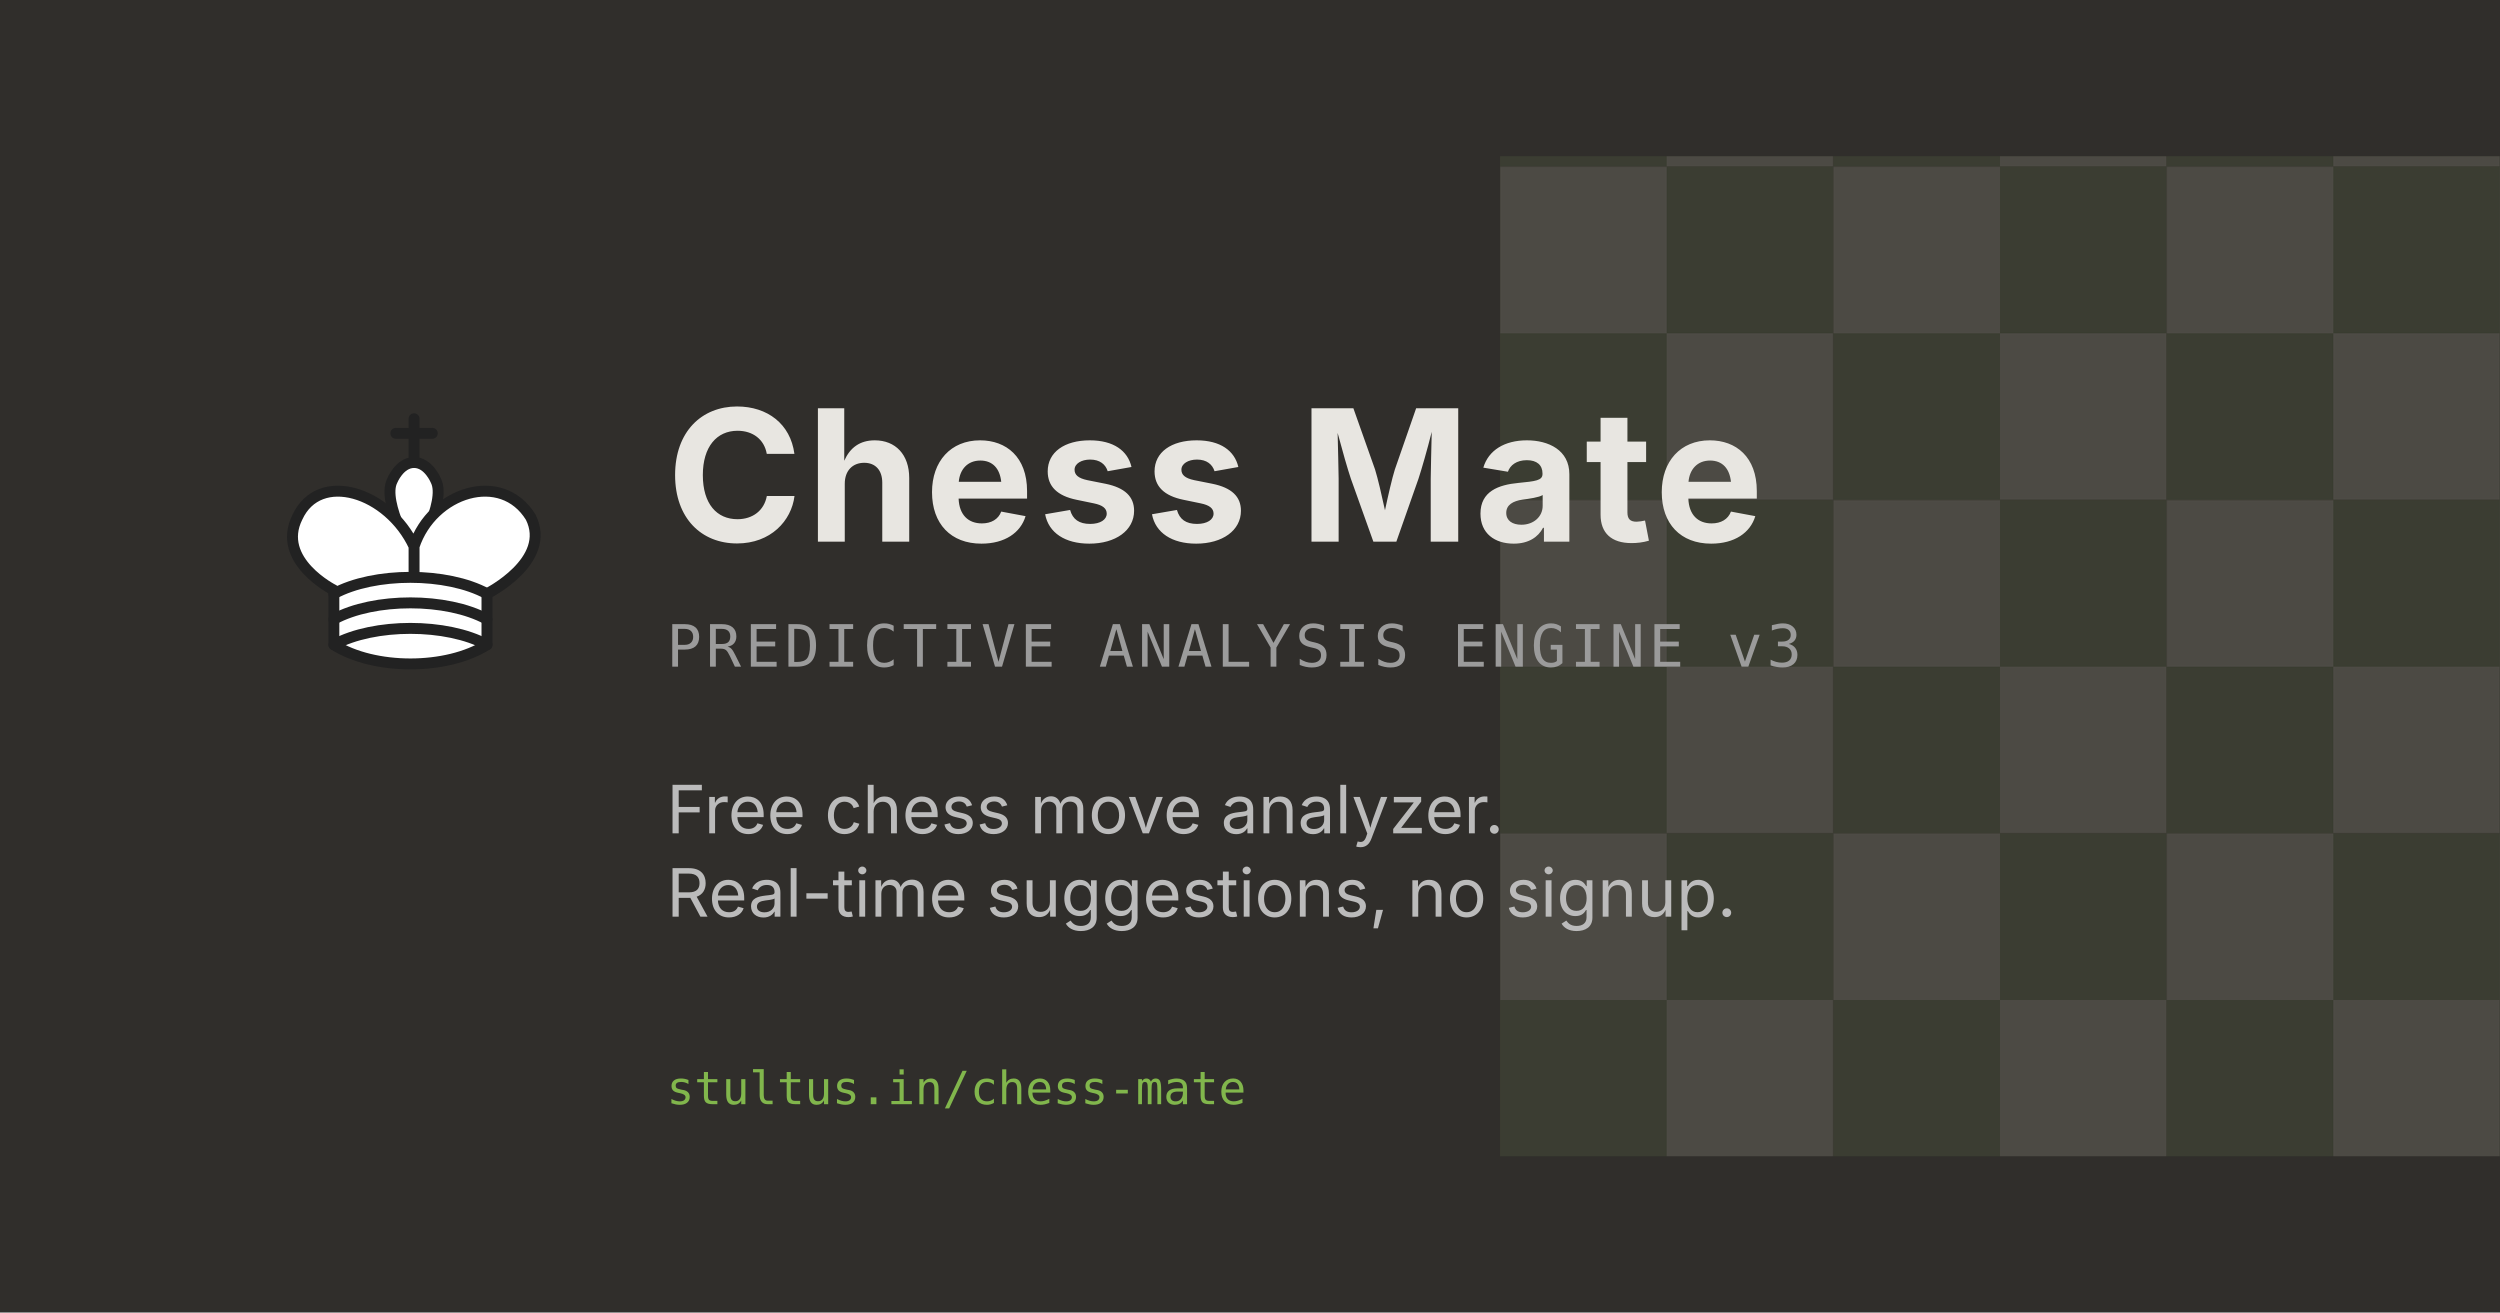
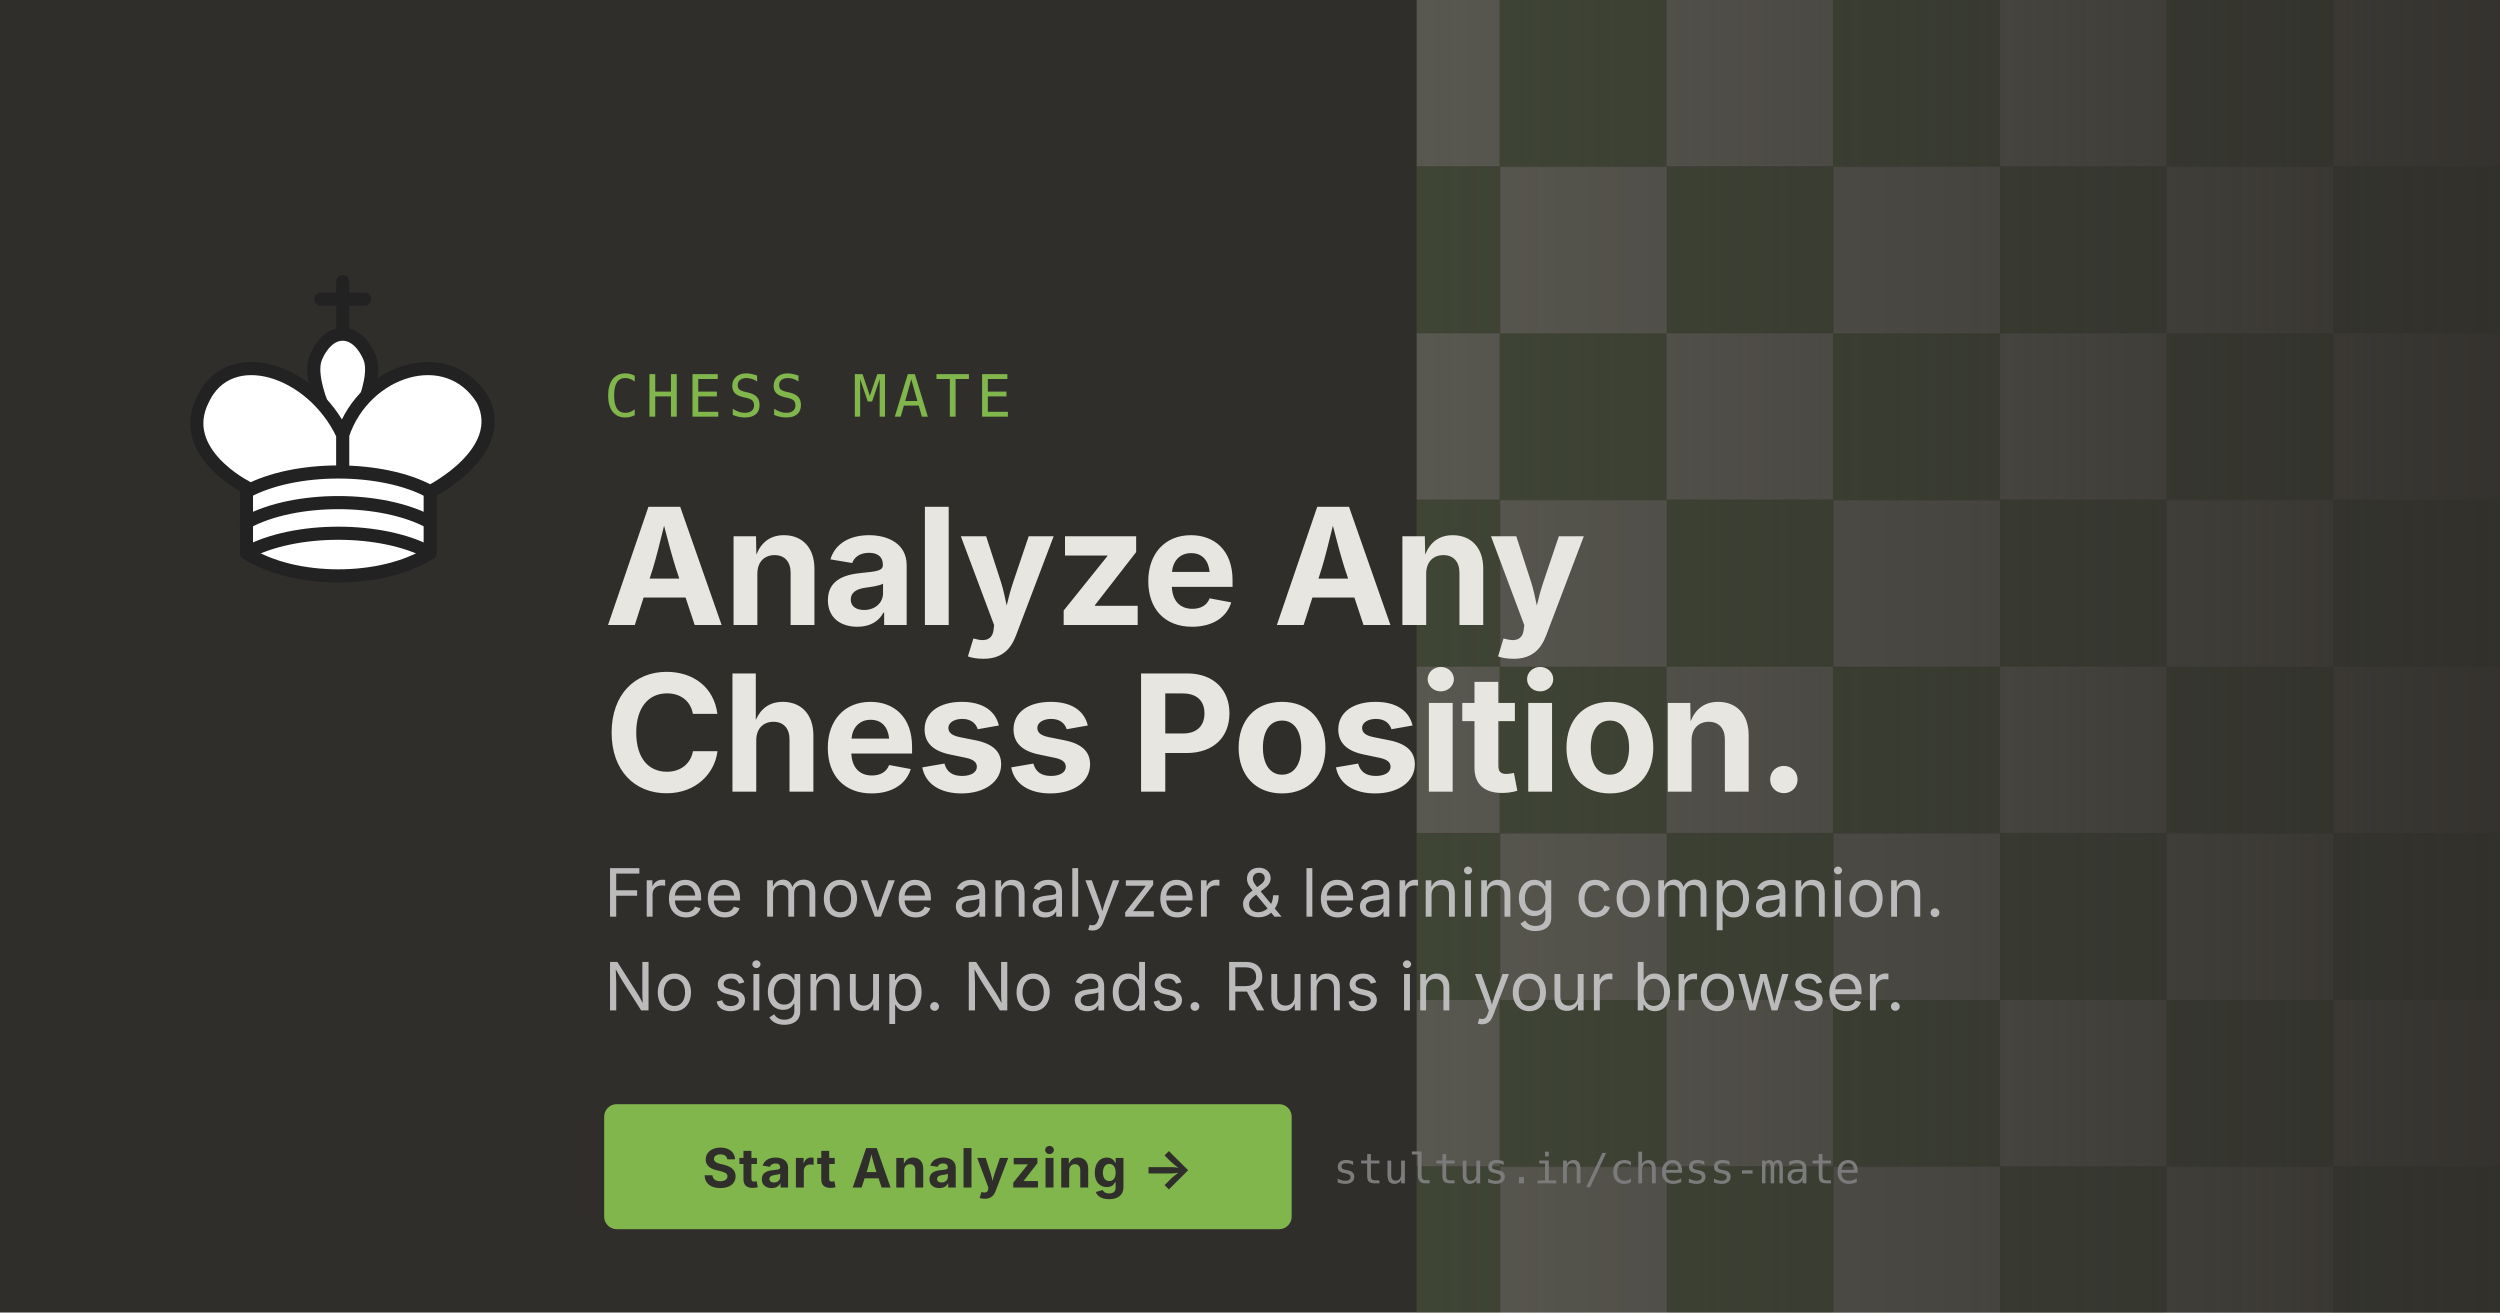
<svg xmlns="http://www.w3.org/2000/svg" viewBox="0 0 1200 630" width="1200" height="630">
  <defs>
    <pattern id="board" x="0" y="0" width="160" height="160" patternUnits="userSpaceOnUse">
      <rect width="80" height="80" fill="#ebecd0" />
      <rect x="80" width="80" height="80" fill="#779556" />
      <rect y="80" width="80" height="80" fill="#779556" />
      <rect x="80" y="80" width="80" height="80" fill="#ebecd0" />
    </pattern>
+     <linearGradient id="fade" x1="0%" y1="0%" x2="100%" y2="0%">
+       <stop offset="0%" stop-color="#302e2b" stop-opacity="0" />
+       <stop offset="100%" stop-color="#302e2b" stop-opacity="0.9" />
+     </linearGradient>
  </defs>
  <rect width="1200" height="630" fill="#302e2b" />
-   <rect x="720" y="75" width="480" height="480" fill="url(#board)" opacity="0.15" />
-   <g transform="translate(120, 180)">
-     <g transform="scale(3.5)">
+   <rect x="680" y="0" width="520" height="630" fill="url(#board)" opacity="0.22" />
+   <rect x="680" y="0" width="520" height="630" fill="url(#fade)" />
+   <g transform="translate(70, 110)">
+     <g transform="scale(4.2)">
      <g fill="#fff" stroke="#222" stroke-width="1.5" stroke-linecap="round" stroke-linejoin="round">
        <path d="M22.5 11.63V6M20 8h5" />
        <path d="M22.5 25s4.5-7.5 3-10.5c0 0-1-2.5-3-2.5s-3 2.5-3 2.5c-1.5 3 3 10.5 3 10.5" fill="#fff" stroke="#222" stroke-linecap="butt" />
        <path d="M11.5 37c5.5 3.5 15.5 3.5 21 0v-7s9-4.5 6-10.5c-4-6.5-13.5-3.5-16 4V27v-3.5c-3.5-7.5-13-10.5-16-4-3 6 5 10 5 10V37z" fill="#fff" />
        <path d="M11.5 30c5.5-3 15.5-3 21 0M11.5 33.5c5.5-3 15.5-3 21 0M11.5 37c5.5-3 15.5-3 21 0" />
      </g>
    </g>
  </g>
  <g font-family="-apple-system, system-ui, 'Segoe UI', sans-serif" fill="#e8e6e1">
-     <text x="320" y="260" font-size="88" font-weight="700" letter-spacing="2">Chess Mate</text>
-     <text x="320" y="320" font-size="28" font-weight="500" fill="#9b9b9b" font-family="monospace" letter-spacing="2">PREDICTIVE ANALYSIS ENGINE v3</text>
-     <text x="320" y="400" font-size="32" font-weight="400" fill="#bbb">Free chess move analyzer.</text>
-     <text x="320" y="440" font-size="32" font-weight="400" fill="#bbb">Real-time suggestions, no signup.</text>
-     <text x="320" y="530" font-size="22" font-weight="500" fill="#81b64c" font-family="monospace">stultus.in/chess-mate</text>
+     <text x="290" y="200" font-size="28" font-weight="500" fill="#81b64c" font-family="monospace" letter-spacing="3">CHESS MATE</text>
+     <text x="290" y="300" font-size="78" font-weight="700" letter-spacing="-1">Analyze Any</text>
+     <text x="290" y="380" font-size="78" font-weight="700" letter-spacing="-1">Chess Position.</text>
+     <text x="290" y="440" font-size="32" font-weight="400" fill="#bbb">Free move analyzer &amp; learning companion.</text>
+     <text x="290" y="485" font-size="32" font-weight="400" fill="#bbb">No signup. No ads. Runs in your browser.</text>
+     <g transform="translate(290, 530)">
+       <rect width="330" height="60" rx="6" fill="#81b64c" />
+       <text x="165" y="40" font-size="26" font-weight="700" fill="#302e2b" text-anchor="middle" letter-spacing="0.5">Start Analyzing →</text>
+     </g>
+     <text x="640" y="568" font-size="20" font-weight="500" fill="#7b7b7b" font-family="monospace">stultus.in/chess-mate</text>
  </g>
</svg>
